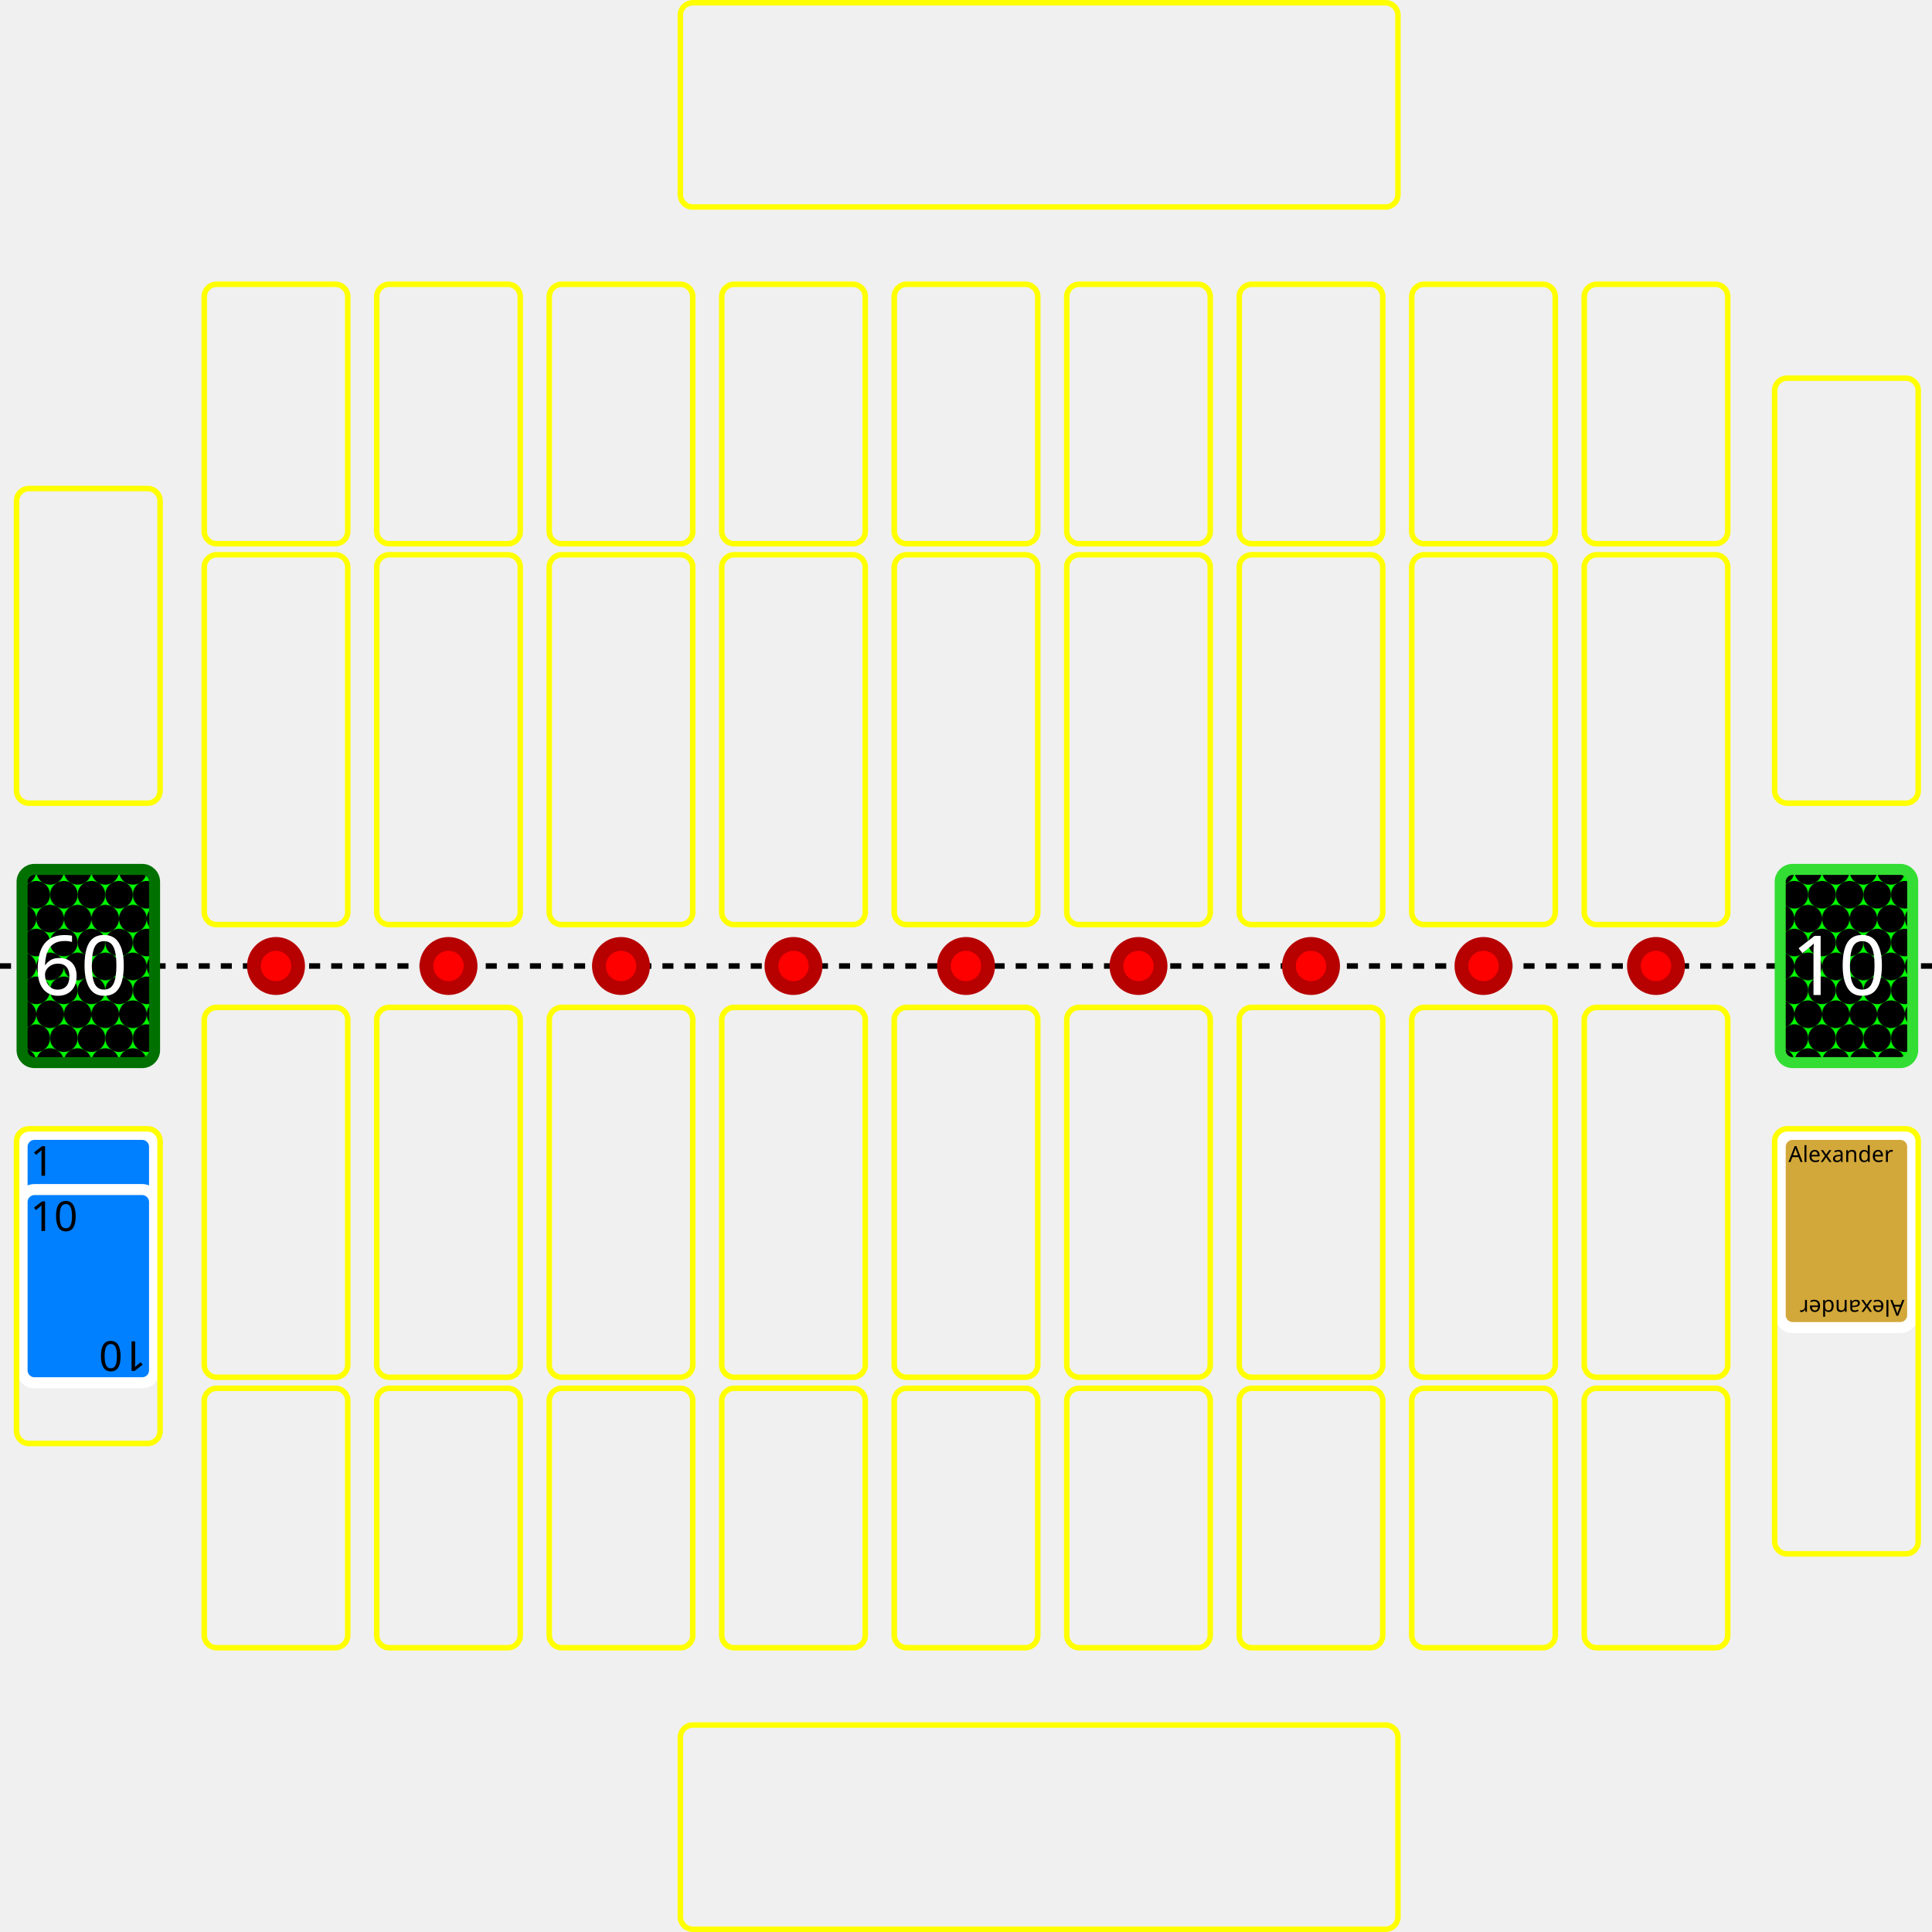
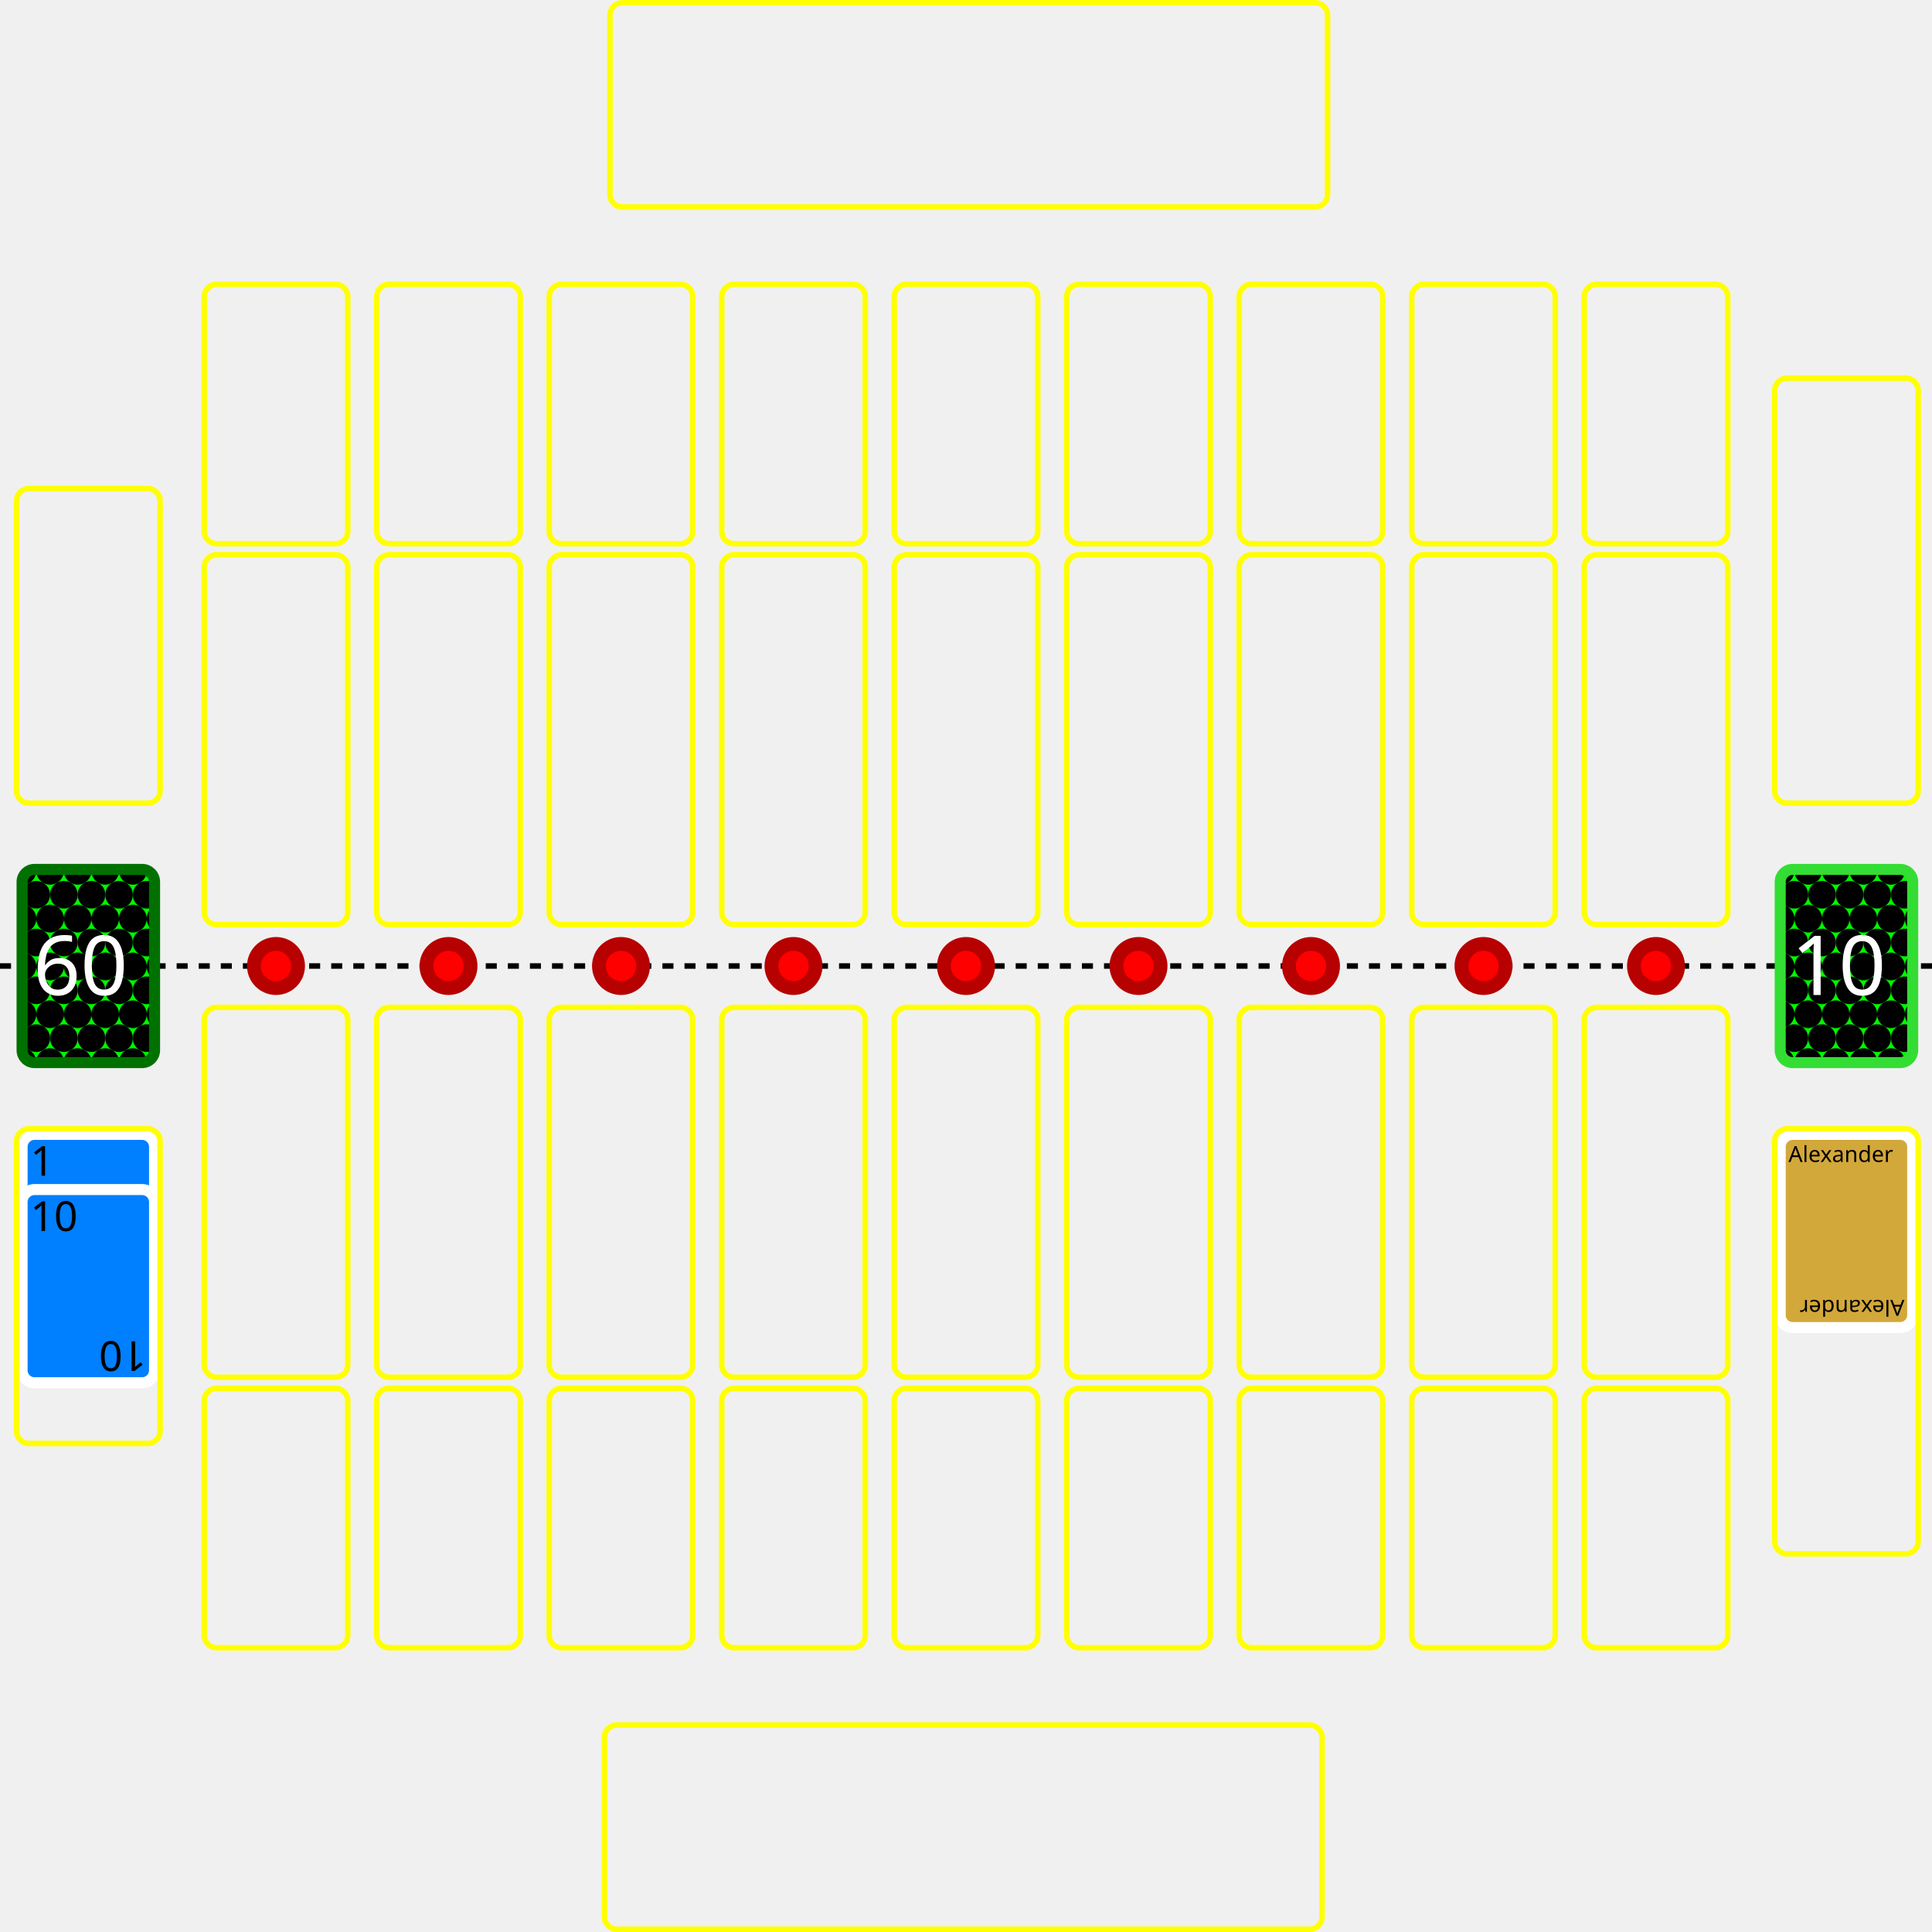
<svg xmlns="http://www.w3.org/2000/svg" xmlns:xlink="http://www.w3.org/1999/xlink" width="700" height="700" viewBox="0 0 700 700" id="battlelineSvg" version="1.1">
  <defs id="defs5595">
    <pattern xlink:href="#Packedcircles-4-4" id="pattern11963-5-7" patternTransform="matrix(10,0,0,10,540.1407,-27.21433)" />
    <pattern id="Packedcircles-4-4" patternTransform="translate(0,0) scale(10,10)" height="1.732" width="1" patternUnits="userSpaceOnUse">
      <circle id="circle11166-3-4" r="0.5" cy="0.5" cx="0" style="fill:black;stroke:none" />
      <circle id="circle11168-1-9" r="0.5" cy="0.5" cx="1" style="fill:black;stroke:none" />
      <circle id="circle11170-4-8" r="0.5" cy="1.366" cx="0.5" style="fill:black;stroke:none" />
      <circle id="circle11172-5-5" r="0.5" cy="-0.366" cx="0.5" style="fill:black;stroke:none" />
    </pattern>
    <pattern xlink:href="#Packedcircles-4-4-4" id="pattern11963-5-7-4" patternTransform="matrix(10,0,0,10,-96.85928,-27.21433)" />
    <pattern id="Packedcircles-4-4-4" patternTransform="translate(0,0) scale(10,10)" height="1.732" width="1" patternUnits="userSpaceOnUse">
      <circle id="circle11166-3-4-2" r="0.5" cy="0.5" cx="0" style="fill:black;stroke:none" />
      <circle id="circle11168-1-9-2" r="0.5" cy="0.5" cx="1" style="fill:black;stroke:none" />
      <circle id="circle11170-4-8-6" r="0.5" cy="1.366" cx="0.5" style="fill:black;stroke:none" />
      <circle id="circle11172-5-5-9" r="0.5" cy="-0.366" cx="0.5" style="fill:black;stroke:none" />
    </pattern>
  </defs>
  <g id="layer1">
    <path style="fill:none;fill-rule:evenodd;stroke:#000000;stroke-width:2;stroke-linecap:butt;stroke-linejoin:miter;stroke-miterlimit:4;stroke-dasharray:4,4;stroke-dashoffset:0;stroke-opacity:1" d="m 0,350 700,0" id="middlePath" />
    <g id="deckTacGroup">
      <g id="backTacGroup">
        <rect style="fill:#00fa00;fill-opacity:1;stroke:none;stroke-width:4;stroke-linejoin:miter;stroke-miterlimit:4;stroke-dasharray:none;stroke-dashoffset:0;stroke-opacity:1" id="backTacBackRect" width="48" height="70" x="645" y="315" ry="4.5" />
        <rect style="fill:url(#pattern11963-5-7);fill-opacity:1;stroke:#33dd33;stroke-width:4;stroke-linejoin:miter;stroke-miterlimit:4;stroke-dasharray:none;stroke-dashoffset:0;stroke-opacity:1" id="backTacTopRect" width="48" height="70" x="645" y="315" ry="4.5" />
      </g>
      <text id="text5976" y="360.5" x="649" style="font-style:normal;font-weight:normal;font-size:30px;line-height:125%;font-family:sans-serif;text-align:start;letter-spacing:0px;word-spacing:0px;writing-mode:lr-tb;text-anchor:start;fill:#ffffff;fill-opacity:1;stroke:none;stroke-width:1px;stroke-linecap:butt;stroke-linejoin:miter;stroke-opacity:1" xml:space="preserve">
        <tspan id="deckTacTspan" x="649" y="360.5">10</tspan>
      </text>
    </g>
    <circle style="fill:#ff0000;fill-opacity:1;stroke:#b70000;stroke-width:5;stroke-linejoin:miter;stroke-miterlimit:4;stroke-dasharray:none;stroke-dashoffset:0;stroke-opacity:1" id="k1Path" cx="100" cy="350" r="8" />
    <circle style="fill:#ff0000;fill-opacity:1;stroke:#b70000;stroke-width:5;stroke-linejoin:miter;stroke-miterlimit:4;stroke-dasharray:none;stroke-dashoffset:0;stroke-opacity:1" id="k2Path" cx="162.5" cy="350" r="8" />
    <circle style="fill:#ff0000;fill-opacity:1;stroke:#b70000;stroke-width:5;stroke-linejoin:miter;stroke-miterlimit:4;stroke-dasharray:none;stroke-dashoffset:0;stroke-opacity:1" id="k3Path" cx="225" cy="350" r="8" />
    <circle style="fill:#ff0000;fill-opacity:1;stroke:#b70000;stroke-width:5;stroke-linejoin:miter;stroke-miterlimit:4;stroke-dasharray:none;stroke-dashoffset:0;stroke-opacity:1" id="k4Path" cx="287.5" cy="350" r="8" />
    <circle style="fill:#ff0000;fill-opacity:1;stroke:#b70000;stroke-width:5;stroke-linejoin:miter;stroke-miterlimit:4;stroke-dasharray:none;stroke-dashoffset:0;stroke-opacity:1" id="k5Path" cx="350" cy="350" r="8" />
    <circle style="fill:#ff0000;fill-opacity:1;stroke:#b70000;stroke-width:5;stroke-linejoin:miter;stroke-miterlimit:4;stroke-dasharray:none;stroke-dashoffset:0;stroke-opacity:1" id="k6Path" cx="412.5" cy="350" r="8" />
    <circle style="fill:#ff0000;fill-opacity:1;stroke:#b70000;stroke-width:5;stroke-linejoin:miter;stroke-miterlimit:4;stroke-dasharray:none;stroke-dashoffset:0;stroke-opacity:1" id="k7Path" cx="475" cy="350" r="8" />
    <circle style="fill:#ff0000;fill-opacity:1;stroke:#b70000;stroke-width:5;stroke-linejoin:miter;stroke-miterlimit:4;stroke-dasharray:none;stroke-dashoffset:0;stroke-opacity:1" id="k8Path" cx="537.5" cy="350" r="8" />
    <circle style="fill:#ff0000;fill-opacity:1;stroke:#b70000;stroke-width:5;stroke-linejoin:miter;stroke-miterlimit:4;stroke-dasharray:none;stroke-dashoffset:0;stroke-opacity:1" id="k9Path" cx="600" cy="350" r="8" />
    <g id="deckTroopGroup">
      <g id="backTroopGroup">
        <rect style="fill:#00fa00;fill-opacity:1;stroke:none;stroke-width:4;stroke-linejoin:miter;stroke-miterlimit:4;stroke-dasharray:none;stroke-dashoffset:0;stroke-opacity:1" id="backTroopBackRec" width="48" height="70" x="8" y="315" ry="4.5" />
        <rect style="fill:url(#pattern11963-5-7-4);fill-opacity:1;stroke:#007100;stroke-width:4;stroke-linejoin:miter;stroke-miterlimit:4;stroke-dasharray:none;stroke-dashoffset:0;stroke-opacity:1" id="backTroopTopRec" width="48" height="70" x="8" y="315" ry="4.5" />
      </g>
      <text id="backTroopText" y="360.5" x="12" style="font-style:normal;font-weight:normal;font-size:30px;line-height:125%;font-family:sans-serif;text-align:start;letter-spacing:0px;word-spacing:0px;writing-mode:lr-tb;text-anchor:start;fill:#ffffff;fill-opacity:1;stroke:none;stroke-width:1px;stroke-linecap:butt;stroke-linejoin:miter;stroke-opacity:1" xml:space="preserve">
        <tspan id="deckTroopTspan" x="12" y="360.5">60</tspan>
      </text>
    </g>
    <g id="playerGroup">
      <g id="pF1TroopGroup">
        <rect style="fill:none;fill-opacity:1;stroke:#ffff00;stroke-width:2;stroke-linejoin:miter;stroke-miterlimit:4;stroke-dasharray:none;stroke-dashoffset:0;stroke-opacity:1" id="pF1TroopRect" width="52" height="134" x="74" y="365" ry="4.5" />
      </g>
      <g id="pF1TacGroup">
        <rect style="fill:none;fill-opacity:1;stroke:#ffff00;stroke-width:2;stroke-linejoin:miter;stroke-miterlimit:4;stroke-dasharray:none;stroke-dashoffset:0;stroke-opacity:1" id="rect4771-5-5-3-1-5-8" width="52" height="94" x="74" y="503" ry="4.5" />
      </g>
      <g id="pF2TroopGroup">
        <rect style="fill:none;fill-opacity:1;stroke:#ffff00;stroke-width:2;stroke-linejoin:miter;stroke-miterlimit:4;stroke-dasharray:none;stroke-dashoffset:0;stroke-opacity:1" id="rect4771-5-5-3-1-5-5" width="52" height="134" x="136.5" y="365" ry="4.5" />
      </g>
      <g id="pF4TroopGroup">
        <rect style="fill:none;fill-opacity:1;stroke:#ffff00;stroke-width:2;stroke-linejoin:miter;stroke-miterlimit:4;stroke-dasharray:none;stroke-dashoffset:0;stroke-opacity:1" id="rect4771-5-5-3-1-5-3" width="52" height="134" x="261.5" y="365" ry="4.5" />
      </g>
      <g id="pF3TroopGroup">
        <rect style="fill:none;fill-opacity:1;stroke:#ffff00;stroke-width:2;stroke-linejoin:miter;stroke-miterlimit:4;stroke-dasharray:none;stroke-dashoffset:0;stroke-opacity:1" id="rect4771-5-5-3-1-5-9" width="52" height="134" x="199" y="365" ry="4.5" />
      </g>
      <g id="pF5TroopGroup">
        <rect style="fill:none;fill-opacity:1;stroke:#ffff00;stroke-width:2;stroke-linejoin:miter;stroke-miterlimit:4;stroke-dasharray:none;stroke-dashoffset:0;stroke-opacity:1" id="rect4771-5-5-3-1-5-1" width="52" height="134" x="324" y="365" ry="4.5" />
      </g>
      <g id="pF6TroopGroup">
        <rect style="fill:none;fill-opacity:1;stroke:#ffff00;stroke-width:2;stroke-linejoin:miter;stroke-miterlimit:4;stroke-dasharray:none;stroke-dashoffset:0;stroke-opacity:1" id="rect4771-5-5-3-1-5-82" width="52" height="134" x="386.5" y="365" ry="4.5" />
      </g>
      <g id="pF7TroopGroup">
        <rect style="fill:none;fill-opacity:1;stroke:#ffff00;stroke-width:2;stroke-linejoin:miter;stroke-miterlimit:4;stroke-dasharray:none;stroke-dashoffset:0;stroke-opacity:1" id="rect4771-5-5-3-1-5-38" width="52" height="134" x="449" y="365" ry="4.5" />
      </g>
      <g id="pF8TroopGroup">
        <rect style="fill:none;fill-opacity:1;stroke:#ffff00;stroke-width:2;stroke-linejoin:miter;stroke-miterlimit:4;stroke-dasharray:none;stroke-dashoffset:0;stroke-opacity:1" id="rect4771-5-5-3-1-5-7" width="52" height="134" x="511.5" y="365" ry="4.5" />
      </g>
      <g id="pF9TroopGroup">
        <rect style="fill:none;fill-opacity:1;stroke:#ffff00;stroke-width:2;stroke-linejoin:miter;stroke-miterlimit:4;stroke-dasharray:none;stroke-dashoffset:0;stroke-opacity:1" id="rect4771-5-5-3-1-5-0" width="52" height="134" x="574" y="365" ry="4.5" />
      </g>
      <g id="pF2TacGroup">
        <rect style="fill:none;fill-opacity:1;stroke:#ffff00;stroke-width:2;stroke-linejoin:miter;stroke-miterlimit:4;stroke-dasharray:none;stroke-dashoffset:0;stroke-opacity:1" id="rect4771-5-5-3-1-5-8-5" width="52" height="94" x="136.5" y="503" ry="4.5" />
      </g>
      <g id="pF3TacGroup">
        <rect style="fill:none;fill-opacity:1;stroke:#ffff00;stroke-width:2;stroke-linejoin:miter;stroke-miterlimit:4;stroke-dasharray:none;stroke-dashoffset:0;stroke-opacity:1" id="rect4771-5-5-3-1-5-8-2" width="52" height="94" x="199" y="503" ry="4.5" />
      </g>
      <g id="pF4TacGroup">
        <rect style="fill:none;fill-opacity:1;stroke:#ffff00;stroke-width:2;stroke-linejoin:miter;stroke-miterlimit:4;stroke-dasharray:none;stroke-dashoffset:0;stroke-opacity:1" id="rect4771-5-5-3-1-5-8-0" width="52" height="94" x="261.5" y="503" ry="4.5" />
      </g>
      <g id="pF5TacGroup">
        <rect style="fill:none;fill-opacity:1;stroke:#ffff00;stroke-width:2;stroke-linejoin:miter;stroke-miterlimit:4;stroke-dasharray:none;stroke-dashoffset:0;stroke-opacity:1" id="rect4771-5-5-3-1-5-8-9" width="52" height="94" x="324" y="503" ry="4.5" />
      </g>
      <g id="pF6TacGroup">
        <rect style="fill:none;fill-opacity:1;stroke:#ffff00;stroke-width:2;stroke-linejoin:miter;stroke-miterlimit:4;stroke-dasharray:none;stroke-dashoffset:0;stroke-opacity:1" id="rect4771-5-5-3-1-5-8-3" width="52" height="94" x="386.5" y="503" ry="4.5" />
      </g>
      <g id="pF7TacGroup">
        <rect style="fill:none;fill-opacity:1;stroke:#ffff00;stroke-width:2;stroke-linejoin:miter;stroke-miterlimit:4;stroke-dasharray:none;stroke-dashoffset:0;stroke-opacity:1" id="rect4771-5-5-3-1-5-8-32" width="52" height="94" x="449" y="503" ry="4.5" />
      </g>
      <g id="pF9TacGroup">
        <rect style="fill:none;fill-opacity:1;stroke:#ffff00;stroke-width:2;stroke-linejoin:miter;stroke-miterlimit:4;stroke-dasharray:none;stroke-dashoffset:0;stroke-opacity:1" id="pF9TacRect" width="52" height="94" x="574" y="503" ry="4.5" />
      </g>
      <g id="pF8TacGroup">
        <rect style="fill:none;fill-opacity:1;stroke:#ffff00;stroke-width:2;stroke-linejoin:miter;stroke-miterlimit:4;stroke-dasharray:none;stroke-dashoffset:0;stroke-opacity:1" id="rect4771-5-5-3-1-5-8-09" width="52" height="94" x="511.5" y="503" ry="4.5" />
      </g>
      <g id="pDishTroopGroup">
        <g id="troop1Group" transform="translate(-12,41)">
          <rect ry="4.5" y="370" x="20" height="70" width="48" id="troop1Rect" style="fill:#007fff;fill-opacity:1;stroke:#ffffff;stroke-width:4;stroke-linejoin:miter;stroke-miterlimit:4;stroke-dasharray:none;stroke-dashoffset:0;stroke-opacity:1" />
          <text id="troop1TopText" y="385" x="23" style="font-style:normal;font-weight:normal;font-size:15px;line-height:125%;font-family:sans-serif;text-align:start;letter-spacing:0px;word-spacing:0px;writing-mode:lr-tb;text-anchor:start;fill:#000000;fill-opacity:1;stroke:none;stroke-width:1px;stroke-linecap:butt;stroke-linejoin:miter;stroke-opacity:1" xml:space="preserve">
            <tspan y="385" x="23" id="troop1TopTspan">1</tspan>
          </text>
          <text transform="scale(-1,-1)" id="troop1ButtomText" y="-425" x="-65" style="font-style:normal;font-weight:normal;font-size:15px;line-height:125%;font-family:sans-serif;text-align:start;letter-spacing:0px;word-spacing:0px;writing-mode:lr-tb;text-anchor:start;fill:#000000;fill-opacity:1;stroke:none;stroke-width:1px;stroke-linecap:butt;stroke-linejoin:miter;stroke-opacity:1" xml:space="preserve">
            <tspan y="-425" x="-65" id="troop1ButtomTspan">1</tspan>
          </text>
        </g>
        <g id="troop10Group" transform="translate(0,-325)">
          <rect ry="4.5" y="756" x="8" height="70" width="48" id="troop10Rect" style="fill:#007fff;fill-opacity:1;stroke:#ffffff;stroke-width:4;stroke-linejoin:miter;stroke-miterlimit:4;stroke-dasharray:none;stroke-dashoffset:0;stroke-opacity:1" />
          <text id="troop10TopText" y="771" x="11" style="font-style:normal;font-weight:normal;font-size:15px;line-height:125%;font-family:sans-serif;text-align:start;letter-spacing:0px;word-spacing:0px;writing-mode:lr-tb;text-anchor:start;fill:#000000;fill-opacity:1;stroke:none;stroke-width:1px;stroke-linecap:butt;stroke-linejoin:miter;stroke-opacity:1" xml:space="preserve">
            <tspan id="troop10TopTspan" x="11" y="771">10</tspan>
          </text>
          <text transform="scale(-1,-1)" id="troop10ButtomText" y="-811" x="-53" style="font-style:normal;font-weight:normal;font-size:15px;line-height:125%;font-family:sans-serif;text-align:start;letter-spacing:0px;word-spacing:0px;writing-mode:lr-tb;text-anchor:start;fill:#000000;fill-opacity:1;stroke:none;stroke-width:1px;stroke-linecap:butt;stroke-linejoin:miter;stroke-opacity:1" xml:space="preserve">
            <tspan id="troop10ButtomTspan" x="-53" y="-811">10</tspan>
          </text>
        </g>
        <rect style="fill:none;fill-opacity:1;stroke:#ffff00;stroke-width:2;stroke-linejoin:miter;stroke-miterlimit:4;stroke-dasharray:none;stroke-dashoffset:0;stroke-opacity:1" id="rect4771-5-5-3-1-5-8-90-1" width="52" height="114" x="6" y="409" ry="4.5" />
      </g>
      <g id="pDishTacGroup">
        <g id="tacGroup" transform="translate(370,-104)">
          <rect ry="4.5" y="515" x="275" height="70" width="48" id="tacRect" style="fill:#d3a83a;fill-opacity:1;stroke:#ffffff;stroke-width:4;stroke-linejoin:miter;stroke-miterlimit:4;stroke-dasharray:none;stroke-dashoffset:0;stroke-opacity:1" />
          <text id="tacTopText" y="525" x="278" style="font-style:normal;font-weight:normal;font-size:8px;line-height:125%;font-family:sans-serif;text-align:start;letter-spacing:0px;word-spacing:0px;writing-mode:lr-tb;text-anchor:start;fill:#000000;fill-opacity:1;stroke:none;stroke-width:1px;stroke-linecap:butt;stroke-linejoin:miter;stroke-opacity:1" xml:space="preserve">
            <tspan id="tacTopTspan" x="278" y="525">Alexander</tspan>
          </text>
          <text transform="scale(-1,-1)" id="tacButtomText" y="-575" x="-320" style="font-style:normal;font-weight:normal;font-size:8px;line-height:125%;font-family:sans-serif;text-align:start;letter-spacing:0px;word-spacing:0px;writing-mode:lr-tb;text-anchor:start;fill:#000000;fill-opacity:1;stroke:none;stroke-width:1px;stroke-linecap:butt;stroke-linejoin:miter;stroke-opacity:1" xml:space="preserve">
            <tspan id="tacButtomTspan" x="-320" y="-575">Alexander</tspan>
          </text>
        </g>
        <rect style="fill:none;fill-opacity:1;stroke:#ffff00;stroke-width:2;stroke-linejoin:miter;stroke-miterlimit:4;stroke-dasharray:none;stroke-dashoffset:0;stroke-opacity:1" id="rect4771-5-5-3-1-5-8-90-12" width="52" height="154" x="643" y="409" ry="4.5" />
      </g>
      <g id="pHandGroup">
-         <rect style="fill:none;fill-opacity:1;stroke:#ffff00;stroke-width:2;stroke-linejoin:miter;stroke-miterlimit:4;stroke-dasharray:none;stroke-dashoffset:0;stroke-opacity:1" id="pHandRect" width="260" height="74" x="246.5" y="625" ry="4.5" />
+         <rect style="fill:none;fill-opacity:1;stroke:#ffff00;stroke-width:2;stroke-linejoin:miter;stroke-miterlimit:4;stroke-dasharray:none;stroke-dashoffset:0;stroke-opacity:1" id="pHandRect" width="260" height="74" x="219" y="625" ry="4.5" />
      </g>
    </g>
    <g transform="matrix(1,0,0,-1,0,700)" id="oppGroup">
      <g id="oF1TroopGroup" transform="matrix(-1,0,0,1,200,0)">
        <rect style="fill:none;fill-opacity:1;stroke:#ffff00;stroke-width:2;stroke-linejoin:miter;stroke-miterlimit:4;stroke-dasharray:none;stroke-dashoffset:0;stroke-opacity:1" id="rect4771-5-5-3-1-5-4" width="52" height="134" x="74" y="365" ry="4.5" />
      </g>
      <g id="oF1TacGroup" transform="matrix(-1,0,0,1,200,0)">
        <rect style="fill:none;fill-opacity:1;stroke:#ffff00;stroke-width:2;stroke-linejoin:miter;stroke-miterlimit:4;stroke-dasharray:none;stroke-dashoffset:0;stroke-opacity:1" id="oF1TacRect" width="52" height="94" x="74" y="503" ry="4.5" />
      </g>
      <g id="oF2TroopGroup" transform="matrix(-1,0,0,1,325,0)">
        <rect style="fill:none;fill-opacity:1;stroke:#ffff00;stroke-width:2;stroke-linejoin:miter;stroke-miterlimit:4;stroke-dasharray:none;stroke-dashoffset:0;stroke-opacity:1" id="rect4771-5-5-3-1-5-5-9" width="52" height="134" x="136.5" y="365" ry="4.5" />
      </g>
      <g id="oF4TroopGroup" transform="matrix(-1,0,0,1,575,0)">
        <rect style="fill:none;fill-opacity:1;stroke:#ffff00;stroke-width:2;stroke-linejoin:miter;stroke-miterlimit:4;stroke-dasharray:none;stroke-dashoffset:0;stroke-opacity:1" id="rect4771-5-5-3-1-5-3-4" width="52" height="134" x="261.5" y="365" ry="4.5" />
      </g>
      <g id="oF3TroopGroup" transform="matrix(-1,0,0,1,450,0)">
        <rect style="fill:none;fill-opacity:1;stroke:#ffff00;stroke-width:2;stroke-linejoin:miter;stroke-miterlimit:4;stroke-dasharray:none;stroke-dashoffset:0;stroke-opacity:1" id="rect4771-5-5-3-1-5-9-9" width="52" height="134" x="199" y="365" ry="4.5" />
      </g>
      <g id="oF5TroopGroup" transform="matrix(-1,0,0,1,700,0)">
        <rect style="fill:none;fill-opacity:1;stroke:#ffff00;stroke-width:2;stroke-linejoin:miter;stroke-miterlimit:4;stroke-dasharray:none;stroke-dashoffset:0;stroke-opacity:1" id="rect4771-5-5-3-1-5-1-2" width="52" height="134" x="324" y="365" ry="4.5" />
      </g>
      <g id="oF6TroopGroup" transform="matrix(-1,0,0,1,825,0)">
        <rect style="fill:none;fill-opacity:1;stroke:#ffff00;stroke-width:2;stroke-linejoin:miter;stroke-miterlimit:4;stroke-dasharray:none;stroke-dashoffset:0;stroke-opacity:1" id="rect4771-5-5-3-1-5-82-0" width="52" height="134" x="386.5" y="365" ry="4.5" />
      </g>
      <g id="oF7TroopGroup" transform="matrix(-1,0,0,1,950,0)">
        <rect style="fill:none;fill-opacity:1;stroke:#ffff00;stroke-width:2;stroke-linejoin:miter;stroke-miterlimit:4;stroke-dasharray:none;stroke-dashoffset:0;stroke-opacity:1" id="rect4771-5-5-3-1-5-38-7" width="52" height="134" x="449" y="365" ry="4.5" />
      </g>
      <g id="oF8TroopGroup" transform="matrix(-1,0,0,1,1075,0)">
        <rect style="fill:none;fill-opacity:1;stroke:#ffff00;stroke-width:2;stroke-linejoin:miter;stroke-miterlimit:4;stroke-dasharray:none;stroke-dashoffset:0;stroke-opacity:1" id="rect4771-5-5-3-1-5-7-5" width="52" height="134" x="511.5" y="365" ry="4.5" />
      </g>
      <g id="oF9TroopGroup" transform="matrix(-1,0,0,1,1200,0)">
        <rect style="fill:none;fill-opacity:1;stroke:#ffff00;stroke-width:2;stroke-linejoin:miter;stroke-miterlimit:4;stroke-dasharray:none;stroke-dashoffset:0;stroke-opacity:1" id="oF9TroopRect" width="52" height="134" x="574" y="365" ry="4.5" />
      </g>
      <g id="oF2TacGroup" transform="matrix(-1,0,0,1,325,0)">
        <rect style="fill:none;fill-opacity:1;stroke:#ffff00;stroke-width:2;stroke-linejoin:miter;stroke-miterlimit:4;stroke-dasharray:none;stroke-dashoffset:0;stroke-opacity:1" id="rect4771-5-5-3-1-5-8-5-1" width="52" height="94" x="136.5" y="503" ry="4.5" />
      </g>
      <g id="oF3TacGroup" transform="matrix(-1,0,0,1,450,0)">
        <rect style="fill:none;fill-opacity:1;stroke:#ffff00;stroke-width:2;stroke-linejoin:miter;stroke-miterlimit:4;stroke-dasharray:none;stroke-dashoffset:0;stroke-opacity:1" id="rect4771-5-5-3-1-5-8-2-1" width="52" height="94" x="199" y="503" ry="4.5" />
      </g>
      <g id="oF4TacGroup" transform="matrix(-1,0,0,1,575,0)">
        <rect style="fill:none;fill-opacity:1;stroke:#ffff00;stroke-width:2;stroke-linejoin:miter;stroke-miterlimit:4;stroke-dasharray:none;stroke-dashoffset:0;stroke-opacity:1" id="rect4771-5-5-3-1-5-8-0-5" width="52" height="94" x="261.5" y="503" ry="4.5" />
      </g>
      <g id="oF5TacGroup" transform="matrix(-1,0,0,1,700,0)">
        <rect style="fill:none;fill-opacity:1;stroke:#ffff00;stroke-width:2;stroke-linejoin:miter;stroke-miterlimit:4;stroke-dasharray:none;stroke-dashoffset:0;stroke-opacity:1" id="rect4771-5-5-3-1-5-8-9-7" width="52" height="94" x="324" y="503" ry="4.5" />
      </g>
      <g id="oF6TacGroup" transform="matrix(-1,0,0,1,825,0)">
        <rect style="fill:none;fill-opacity:1;stroke:#ffff00;stroke-width:2;stroke-linejoin:miter;stroke-miterlimit:4;stroke-dasharray:none;stroke-dashoffset:0;stroke-opacity:1" id="rect4771-5-5-3-1-5-8-3-0" width="52" height="94" x="386.5" y="503" ry="4.5" />
      </g>
      <g id="oF7TacGroup" transform="matrix(-1,0,0,1,950,0)">
        <rect style="fill:none;fill-opacity:1;stroke:#ffff00;stroke-width:2;stroke-linejoin:miter;stroke-miterlimit:4;stroke-dasharray:none;stroke-dashoffset:0;stroke-opacity:1" id="rect4771-5-5-3-1-5-8-32-2" width="52" height="94" x="449" y="503" ry="4.5" />
      </g>
      <g id="oF9TacGroup" transform="matrix(-1,0,0,1,1200,0)">
        <rect style="fill:none;fill-opacity:1;stroke:#ffff00;stroke-width:2;stroke-linejoin:miter;stroke-miterlimit:4;stroke-dasharray:none;stroke-dashoffset:0;stroke-opacity:1" id="rect4771-5-5-3-1-5-8-90-5" width="52" height="94" x="574" y="503" ry="4.5" />
      </g>
      <g id="oF8TacGroup" transform="matrix(-1,0,0,1,1075,0)">
        <rect style="fill:none;fill-opacity:1;stroke:#ffff00;stroke-width:2;stroke-linejoin:miter;stroke-miterlimit:4;stroke-dasharray:none;stroke-dashoffset:0;stroke-opacity:1" id="rect4771-5-5-3-1-5-8-09-4" width="52" height="94" x="511.5" y="503" ry="4.5" />
      </g>
      <g id="oDishTroopGroup" transform="matrix(-1,0,0,1,64,0)">
        <rect style="fill:none;fill-opacity:1;stroke:#ffff00;stroke-width:2;stroke-linejoin:miter;stroke-miterlimit:4;stroke-dasharray:none;stroke-dashoffset:0;stroke-opacity:1" id="rect4771-5-5-3-1-5-8-90-1-6" width="52" height="114" x="6" y="409" ry="4.5" />
      </g>
      <g id="oDishTacGroup" transform="matrix(-1,0,0,1,1338,0)">
        <rect style="fill:none;fill-opacity:1;stroke:#ffff00;stroke-width:2;stroke-linejoin:miter;stroke-miterlimit:4;stroke-dasharray:none;stroke-dashoffset:0;stroke-opacity:1" id="rect4771-5-5-3-1-5-8-90-12-9" width="52" height="154" x="643" y="409" ry="4.5" />
      </g>
-       <g id="oHandGroup" transform="matrix(-1,0,0,1,753,0)">
-         <rect style="fill:none;fill-opacity:1;stroke:#ffff00;stroke-width:2;stroke-linejoin:miter;stroke-miterlimit:4;stroke-dasharray:none;stroke-dashoffset:0;stroke-opacity:1" id="rect4771-5-5-3-1-5-8-90-6-4" width="260" height="74" x="246.5" y="625" ry="4.5" />
+       <g id="oHandGroup" transform="matrix(-1,0,0,1,700,0)">
+         <rect style="fill:none;fill-opacity:1;stroke:#ffff00;stroke-width:2;stroke-linejoin:miter;stroke-miterlimit:4;stroke-dasharray:none;stroke-dashoffset:0;stroke-opacity:1" id="rect4771-5-5-3-1-5-8-90-6-4" width="260" height="74" x="219" y="625" ry="4.5" />
      </g>
    </g>
  </g>
</svg>
